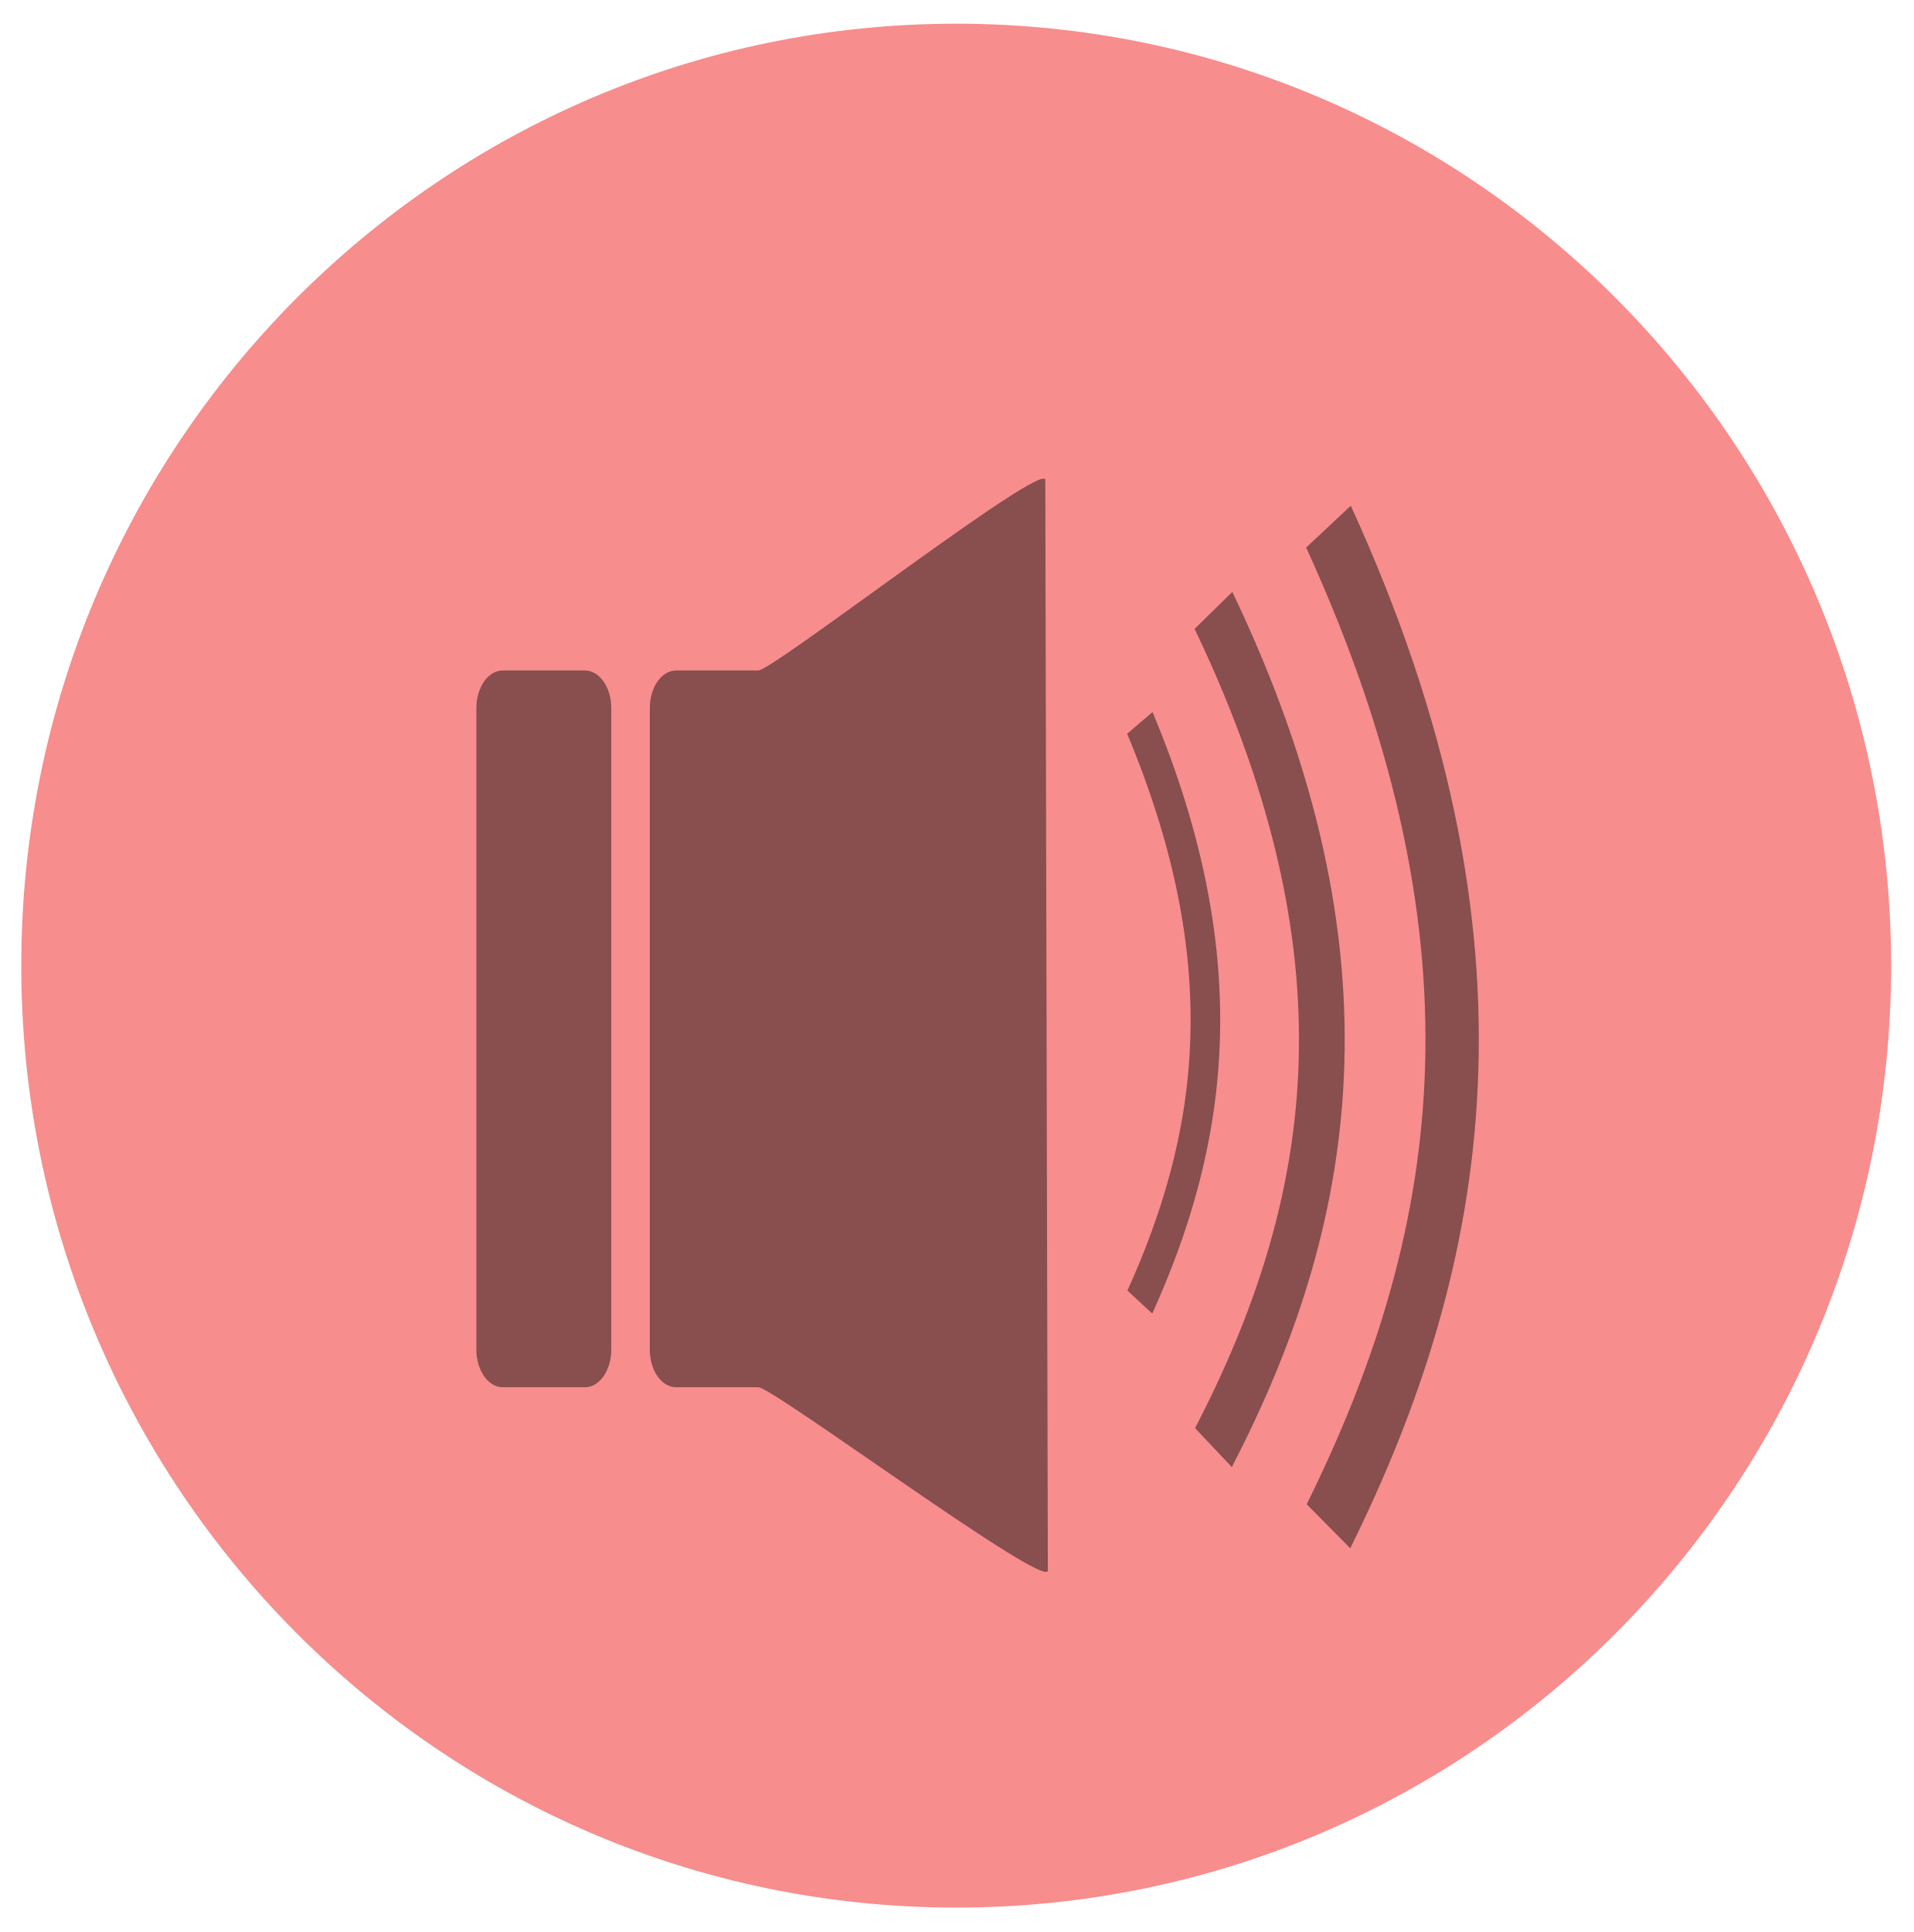
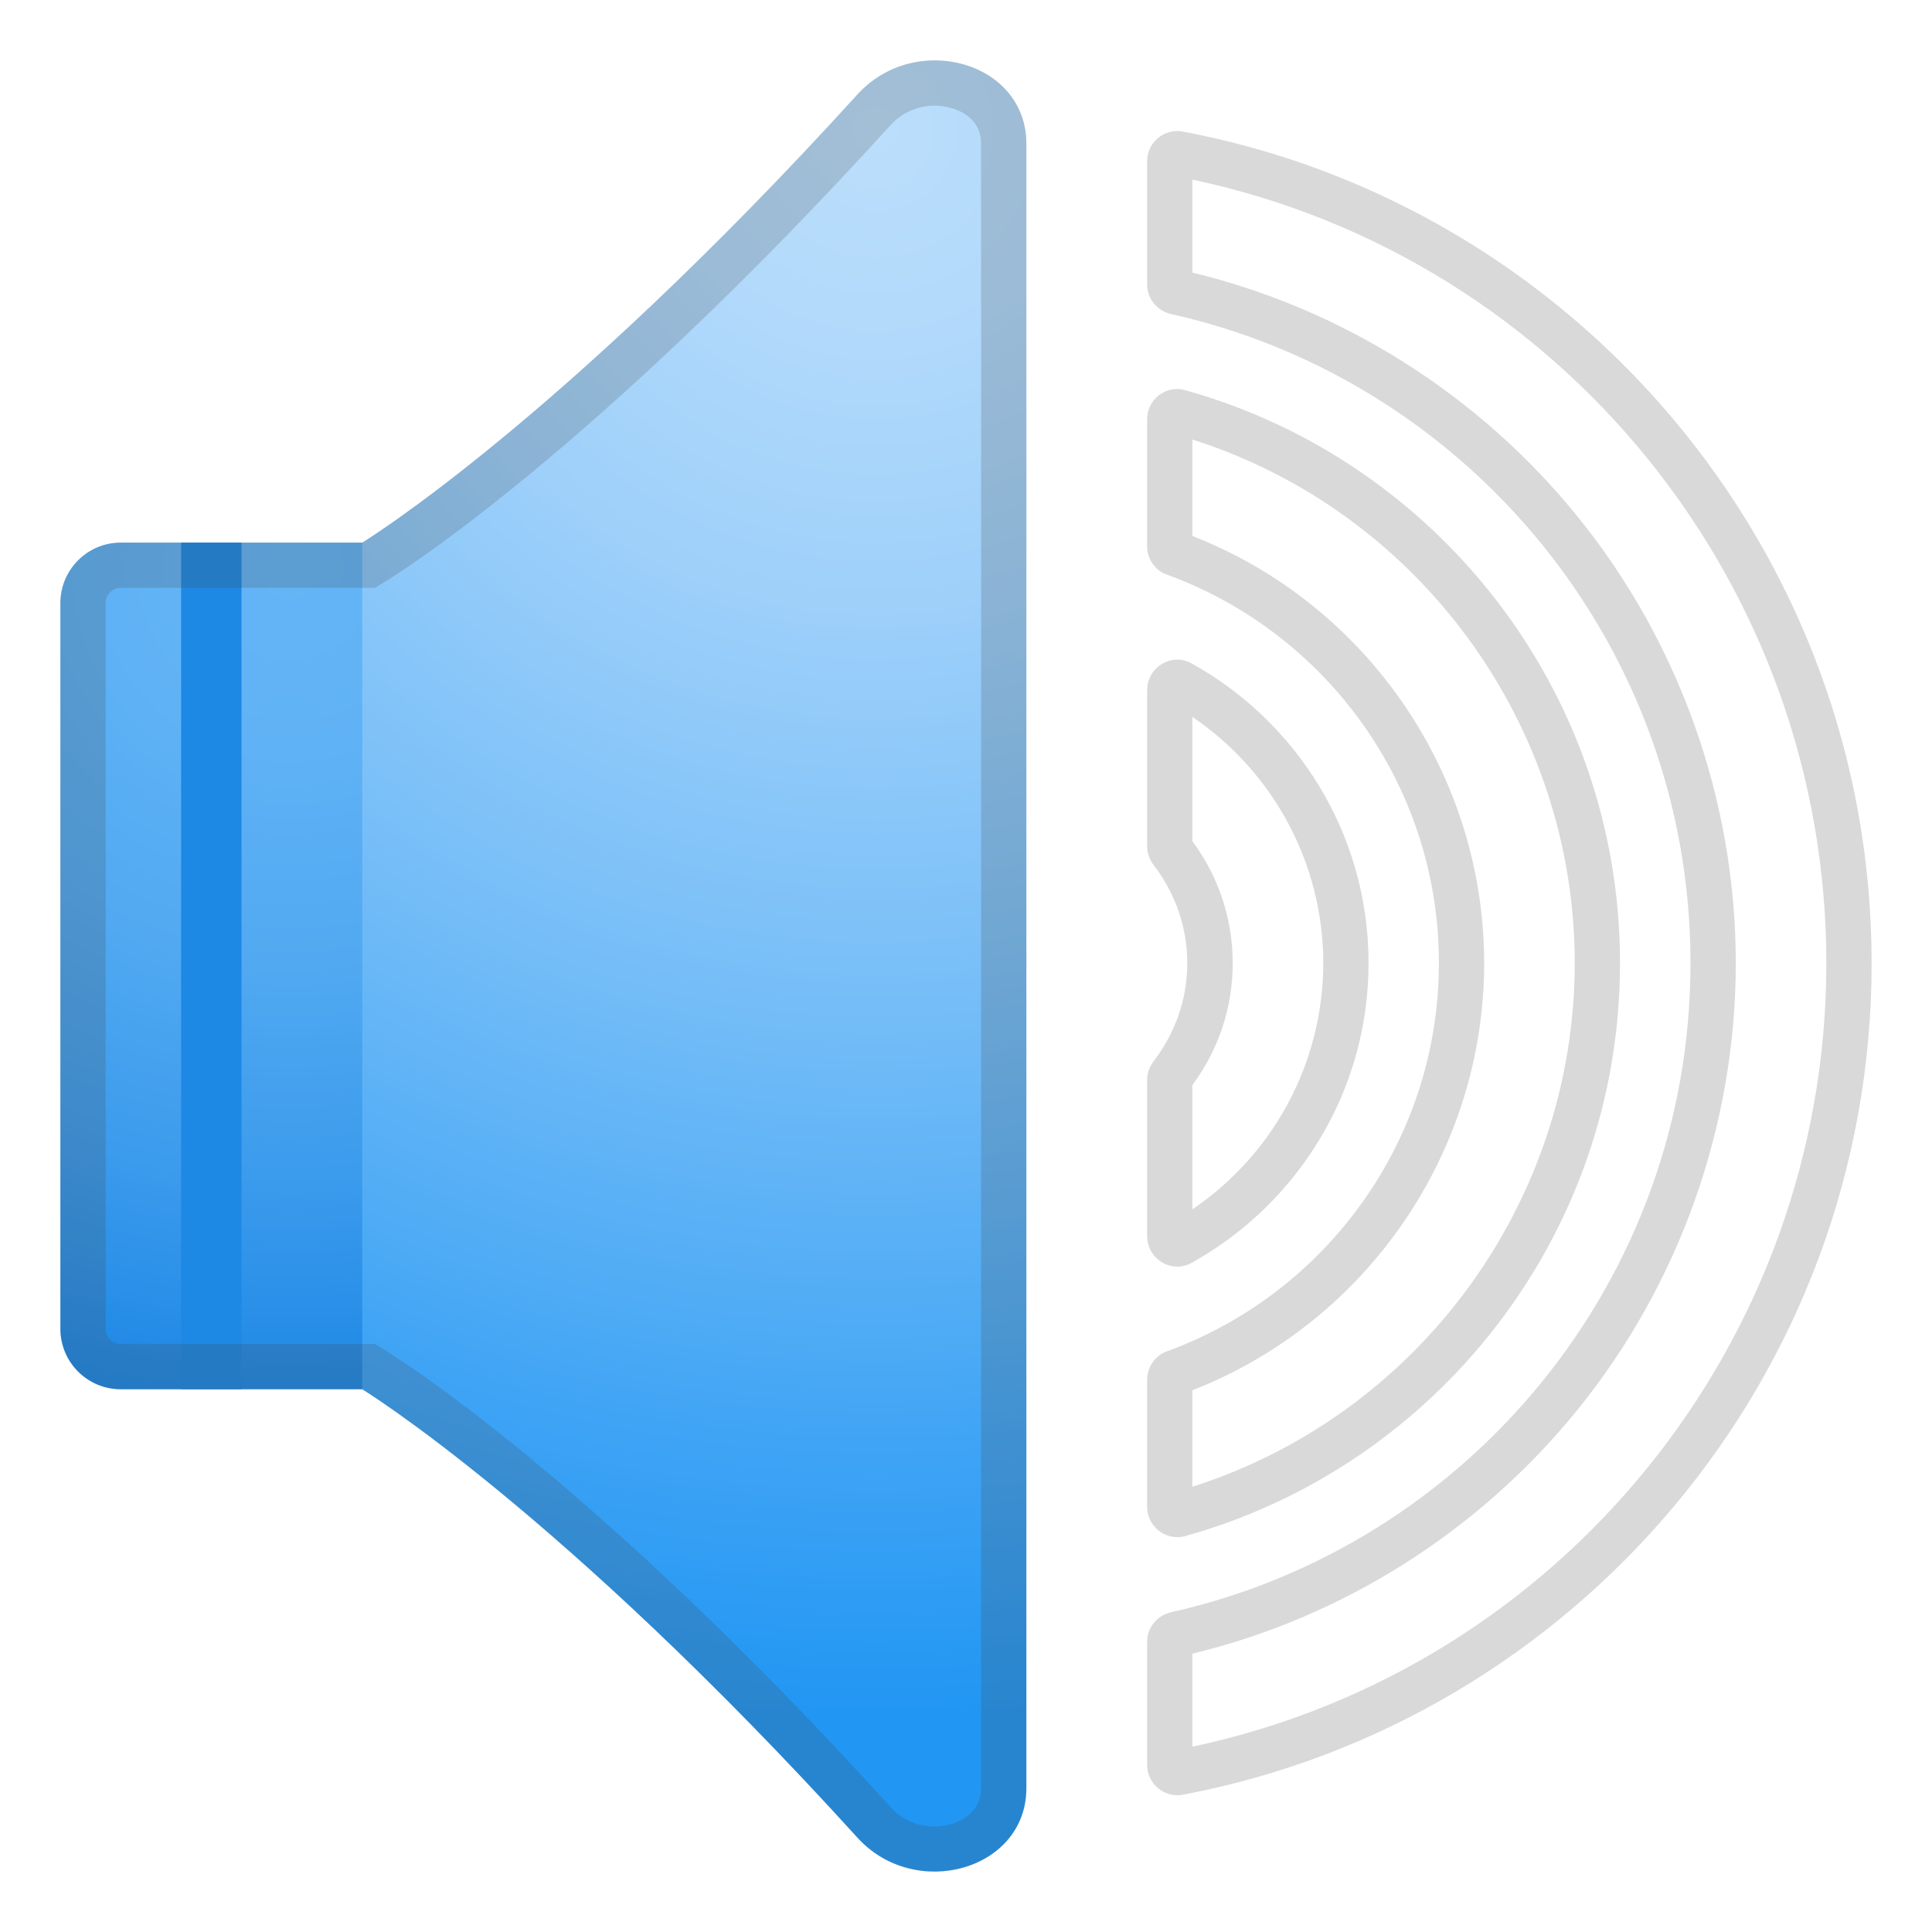
- <svg xmlns="http://www.w3.org/2000/svg" id="svg2187" height="41.395" width="41.004" version="1.0">
-   <defs id="defs2189">
-     <linearGradient id="linearGradient3015" y2="279.29" gradientUnits="userSpaceOnUse" x2="104.9" y1="234.64" x1="103.84">
-       <stop id="stop3143" stop-color="#004191" offset="0" />
-       <stop id="stop3145" stop-color="#000" stop-opacity="0" offset="1" />
-     </linearGradient>
-     <linearGradient id="linearGradient3017" y2="236.03" gradientUnits="userSpaceOnUse" x2="119.53" y1="263.73" x1="97.438">
-       <stop id="stop2164" stop-color="#000" offset="0" />
-       <stop id="stop2166" stop-color="#000" stop-opacity="0" offset="1" />
-     </linearGradient>
-     <linearGradient id="linearGradient3019" y2="250.93" gradientUnits="userSpaceOnUse" x2="128.52" y1="250.93" x1="85.767">
-       <stop id="stop3157" stop-color="#FFF" offset="0" />
-       <stop id="stop3159" stop-color="#FFF" stop-opacity="0" offset="1" />
-     </linearGradient>
-   </defs>
-   <path id="path2160" d="m 40.524,20.69 c 0,11.146 -8.969,20.182 -20.034,20.182 -11.064,0 -20.034,-9.036 -20.034,-20.182 0,-11.146 8.969,-20.182 20.034,-20.182 11.064,0 20.034,9.036 20.034,20.182 z" style="fill:#ed0000;stroke:none;stroke-width:0.979;fill-opacity:1;opacity:0.446" />
-   <g id="g3194" transform="matrix(0.6335517,0,0,0.906271,-47.56539,-202.9221)" style="opacity:0.446">
-     <rect id="rect3163" ry="0.89" height="16.946" width="4.562" y="239.76" x="91.19" style="fill:#000000" />
-     <path id="rect3165" d="m 97.946,239.76 2.782,0 c 0.493,0 9.704,-4.994 9.704,-4.501 l 0.086,25.777 c 0,0.493 -9.297,-4.33 -9.79,-4.33 H 97.946 c -0.493,0 -0.89,-0.397 -0.89,-0.89 v -15.166 c 0,-0.493 0.397,-0.89 0.89,-0.89 z" style="fill:#000000" />
-     <path id="path3170" d="m 113.63,241 c 3.459,5.775 2.408,9.971 0,13.692" style="fill:none;stroke:#000000;stroke-width:1px;stroke-linecap:butt;stroke-linejoin:miter" />
-     <path id="path3172" d="m 116.12,238.34 c 5.718,8.348 3.981,14.414 0,19.793" style="fill:none;stroke:#000000;stroke-width:1.546px;stroke-linecap:butt;stroke-linejoin:miter" />
-     <path id="path3174" d="m 120.01,236.36 c 6.525,9.967 4.542,17.21 0,23.633" style="fill:none;stroke:#000000;stroke-width:1.804px;stroke-linecap:butt;stroke-linejoin:miter" />
+ <svg xmlns="http://www.w3.org/2000/svg" id="svg19498" version="1.1" style="enable-background:new 0 0 128 128;" height="128" width="128">
+   <defs id="defs19502" />
+   <g id="g19458" style="opacity:0.2;">
+     <path id="path19452" style="fill:#424242;" d="M79,11.9c24.41,5.17,42,26.81,42,51.91c0,25.09-17.59,46.74-42,51.91v-6.16 c9.96-2.4,18.99-8.11,25.5-16.14c6.77-8.35,10.5-18.86,10.5-29.61c0-10.75-3.73-21.26-10.5-29.61 C97.99,26.17,88.96,20.46,79,18.06V11.9 M78.01,8.68c-1.09,0-2.01,0.87-2.01,2.01v8.16c0,0.95,0.67,1.75,1.6,1.96 c19.66,4.4,34.4,22,34.4,43c0,21-14.74,38.6-34.4,43c-0.93,0.21-1.6,1.01-1.6,1.96v8.16c0,1.13,0.93,2.01,2.01,2.01 c0.13,0,0.25-0.01,0.38-0.04C104.32,114,124,91.18,124,63.81c0-27.37-19.68-50.19-45.61-55.09C78.27,8.7,78.14,8.68,78.01,8.68 L78.01,8.68z" />
+     <path id="path19454" style="fill:#424242;" d="M79,29.12c14.98,4.77,25.33,18.85,25.33,34.69c0,15.84-10.35,29.91-25.33,34.69v-6.39 c11.59-4.53,19.33-15.81,19.33-28.3c0-12.49-7.74-23.77-19.33-28.3V29.12 M77.99,25.77c-1.07,0-1.99,0.88-1.99,2.01v8.41 c0,0.83,0.51,1.59,1.28,1.87c10.51,3.81,18.05,13.91,18.05,25.74c0,11.83-7.54,21.93-18.05,25.74C76.51,89.83,76,90.59,76,91.42 v8.41c0,1.13,0.93,2.01,1.99,2.01c0.17,0,0.35-0.02,0.53-0.07c16.6-4.62,28.81-19.89,28.81-37.96S95.12,30.47,78.52,25.85 C78.34,25.8,78.17,25.77,77.99,25.77L77.99,25.77z" />
+     <path id="path19456" style="fill:#424242;" d="M79,47.5c5.39,3.65,8.67,9.75,8.67,16.31c0,6.56-3.28,12.66-8.67,16.31v-8.23 c1.75-2.37,2.67-5.15,2.67-8.08c0-2.92-0.92-5.71-2.67-8.08V47.5 M78,43.7c-1.04,0-2,0.86-2,2.02v10.35c0,0.46,0.17,0.9,0.45,1.27 c1.38,1.8,2.21,4.03,2.21,6.47c0,2.44-0.83,4.67-2.21,6.47C76.17,70.65,76,71.09,76,71.55V81.9c0,1.16,0.96,2.02,2,2.02 c0.31,0,0.63-0.08,0.94-0.25c6.98-3.87,11.73-11.32,11.73-19.86c0-8.55-4.74-15.99-11.73-19.86C78.63,43.78,78.31,43.7,78,43.7 L78,43.7z" />
+   </g>
+   <radialGradient r="64.296" gradientUnits="userSpaceOnUse" gradientTransform="matrix(1 0 0 1.0016 0 -0.1007)" cy="37.739" cx="19.167" id="SVGID_4_">
+     <stop id="stop19460" style="stop-color:#64B5F6" offset="0" />
+     <stop id="stop19462" style="stop-color:#5FB2F5" offset="0.187" />
+     <stop id="stop19464" style="stop-color:#51A9F1" offset="0.406" />
+     <stop id="stop19466" style="stop-color:#3A9AEC" offset="0.639" />
+     <stop id="stop19468" style="stop-color:#1E88E5" offset="0.85" />
+     <stop id="stop19470" style="stop-color:#1E88E5" offset="1" />
+   </radialGradient>
+   <path id="path19473" style="fill:url(#SVGID_4_);" d="M36,92.04H8c-2.21,0-4-1.79-4-4.01V39.96c0-2.21,1.79-4.01,4-4.01h28V92.04z" />
+   <rect id="rect19475" y="35.95" x="12" width="4" style="fill:#1E88E5;" height="56.09" />
+   <radialGradient r="105.052" gradientUnits="userSpaceOnUse" gradientTransform="matrix(1 0 0 1.0016 0 -0.1007)" cy="8.656" cx="58" id="SVGID_5_">
+     <stop id="stop19477" style="stop-color:#BBDEFB" offset="0" />
+     <stop id="stop19479" style="stop-color:#B3DAFB" offset="0.118" />
+     <stop id="stop19481" style="stop-color:#9ED0FA" offset="0.299" />
+     <stop id="stop19483" style="stop-color:#7BC0F8" offset="0.519" />
+     <stop id="stop19485" style="stop-color:#4CAAF5" offset="0.769" />
+     <stop id="stop19487" style="stop-color:#42A5F5" offset="0.815" />
+     <stop id="stop19489" style="stop-color:#2196F3" offset="1" />
+   </radialGradient>
+   <path id="path19492" style="fill:url(#SVGID_5_);" d="M56.8,6.26C37.02,28.02,24,35.95,24,35.95v56.09c0,0,13.11,8.01,32.81,29.71 c3.82,4.2,11.19,2.16,11.19-3.29c0-26.41,0-82.45,0-108.94C68,4.06,60.63,2.05,56.8,6.26z" />
+   <g id="g19496" style="opacity:0.2;">
+     <path id="path19494" style="fill:#424242;" d="M61.93,7C62.99,7,65,7.53,65,9.53v108.94c0,1.86-1.85,2.54-3.09,2.54c-0.65,0-1.88-0.16-2.88-1.26 C39.27,97.97,26.11,89.82,25.56,89.48l-0.72-0.44H24H8c-0.55,0-1-0.45-1-1.01V39.96c0-0.55,0.45-1.01,1-1.01h16h0.84l0.72-0.44 c0.55-0.33,13.61-8.4,33.46-30.24C60.03,7.17,61.28,7,61.93,7 M61.93,4c-1.83,0-3.71,0.71-5.12,2.26C37.02,28.02,24,35.95,24,35.95 H8c-2.21,0-4,1.79-4,4.01v48.08c0,2.21,1.79,4.01,4,4.01h16c0,0,13.11,8.01,32.81,29.71c1.4,1.54,3.28,2.25,5.1,2.25 c3.13,0,6.09-2.08,6.09-5.54c0-26.41,0-82.45,0-108.94C68,6.08,65.06,4,61.93,4L61.93,4z" />
  </g>
</svg>
